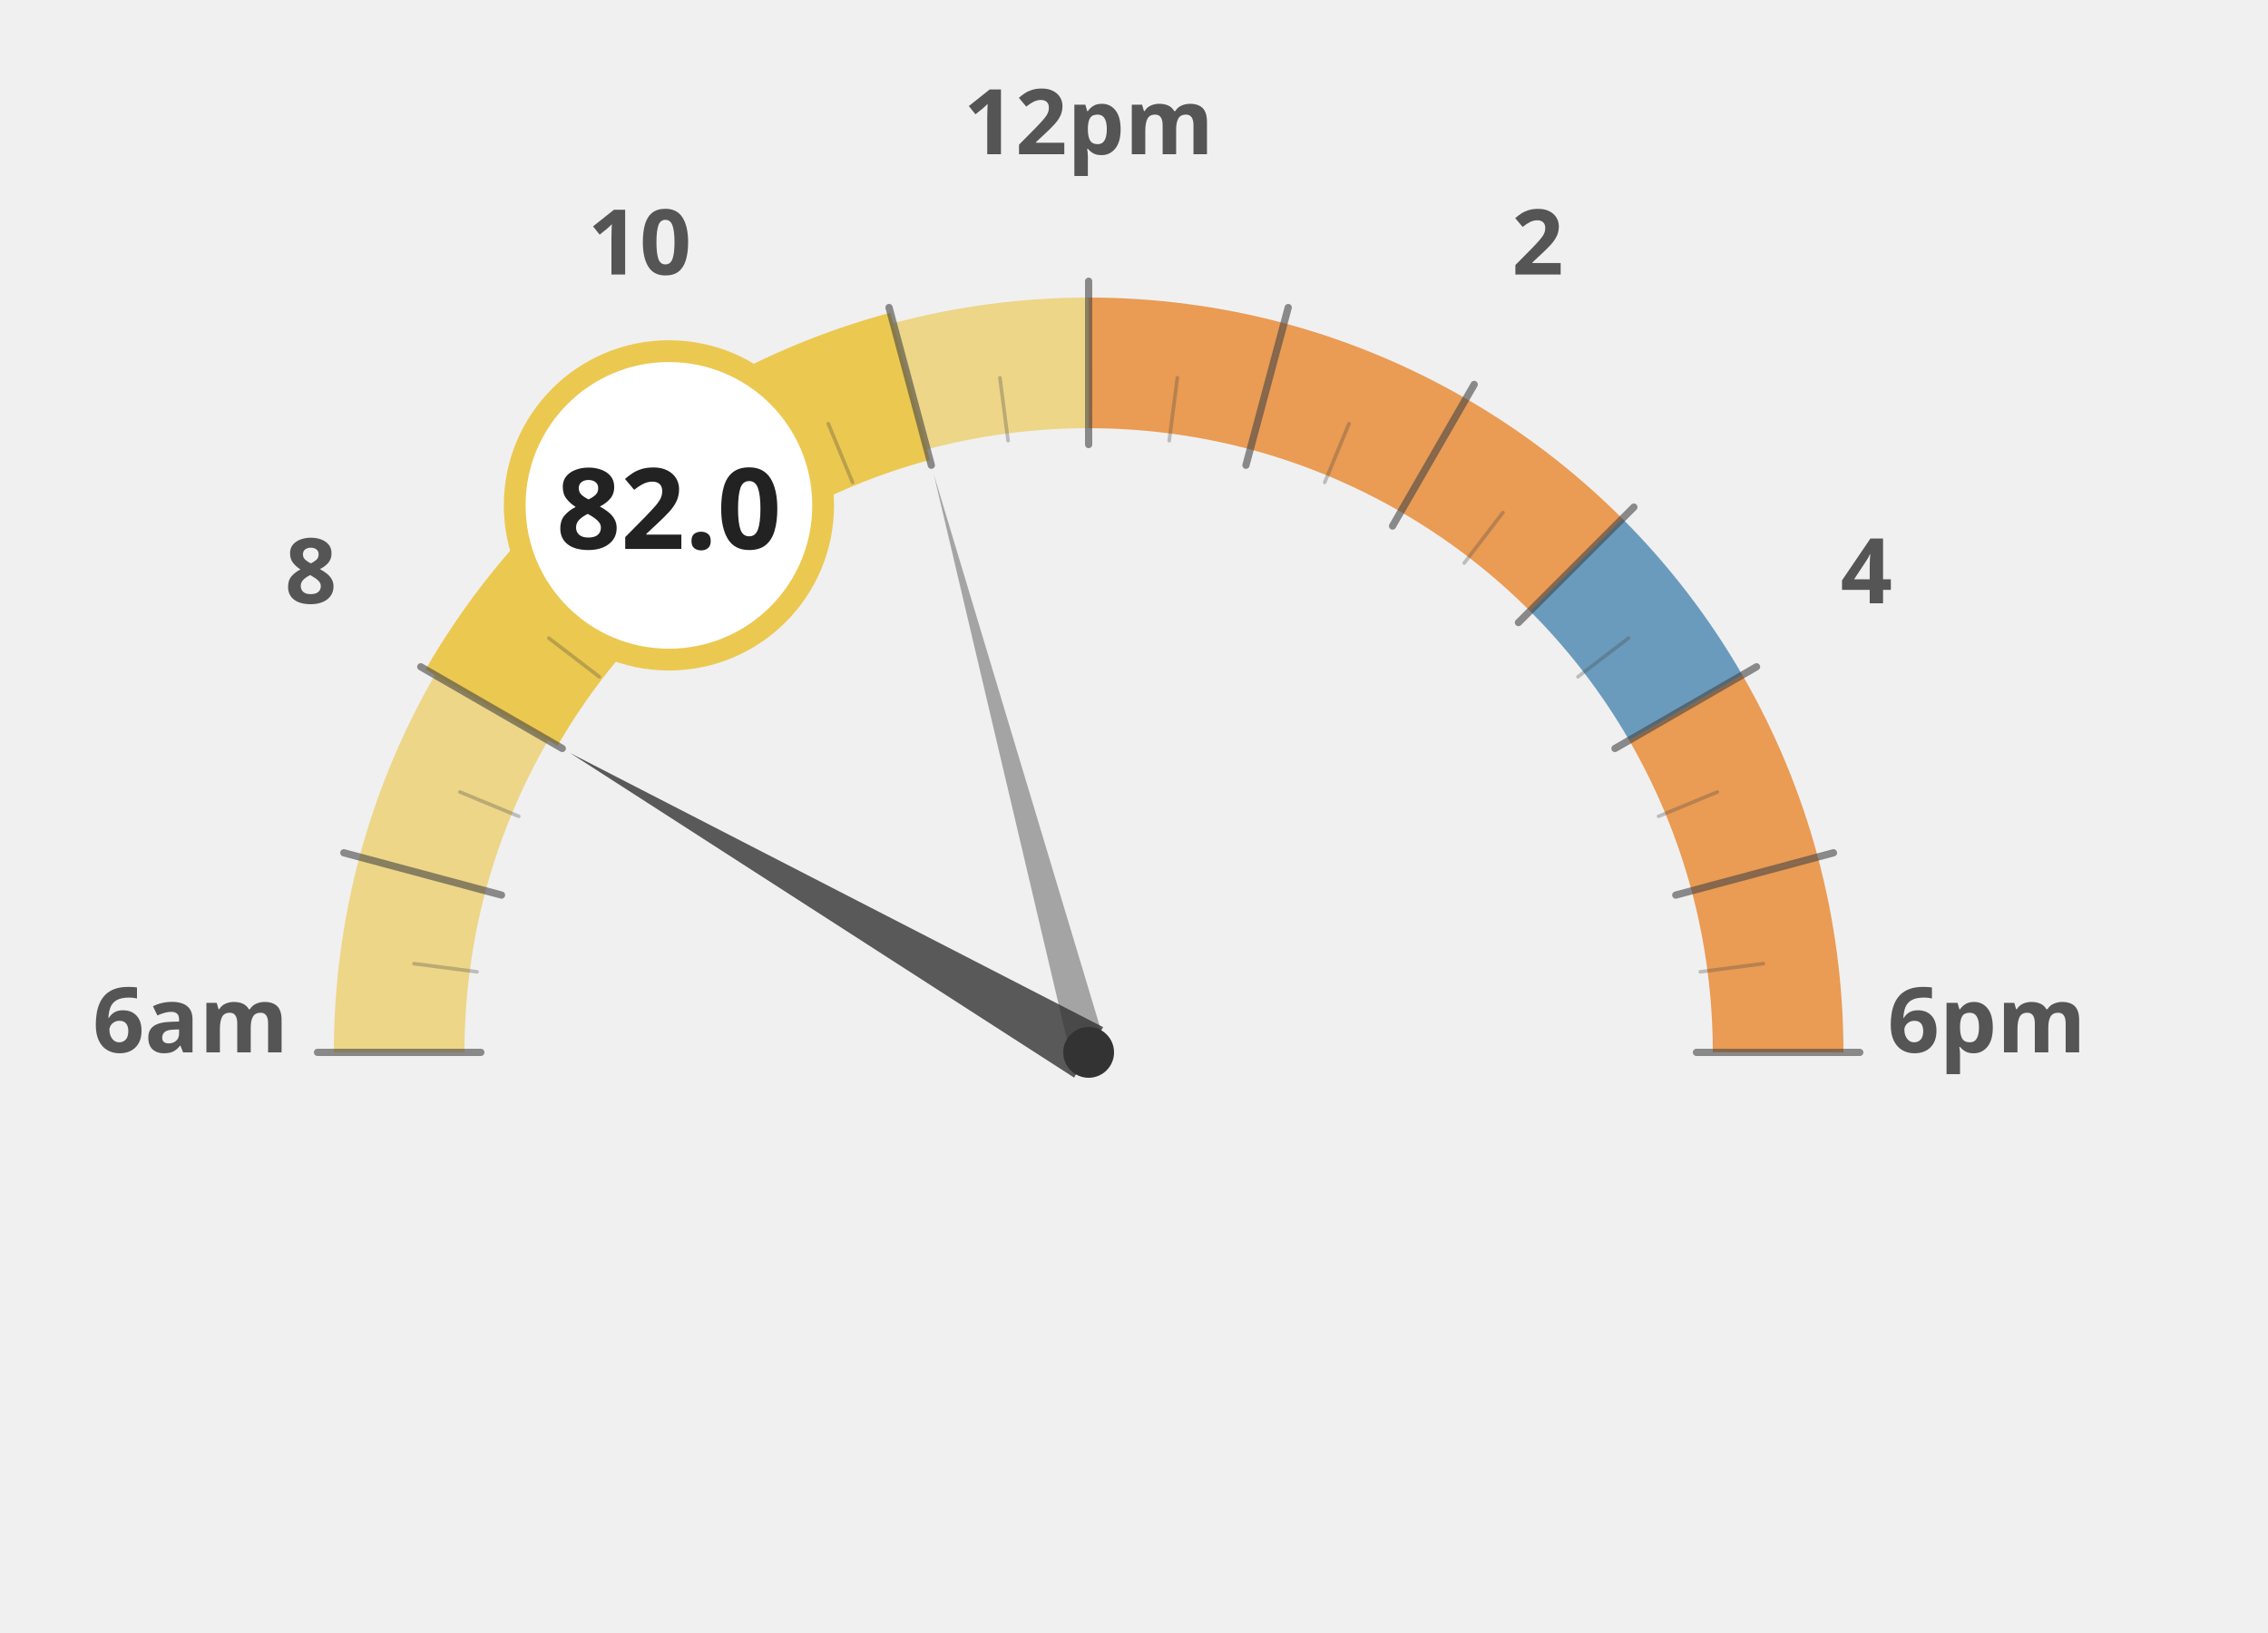
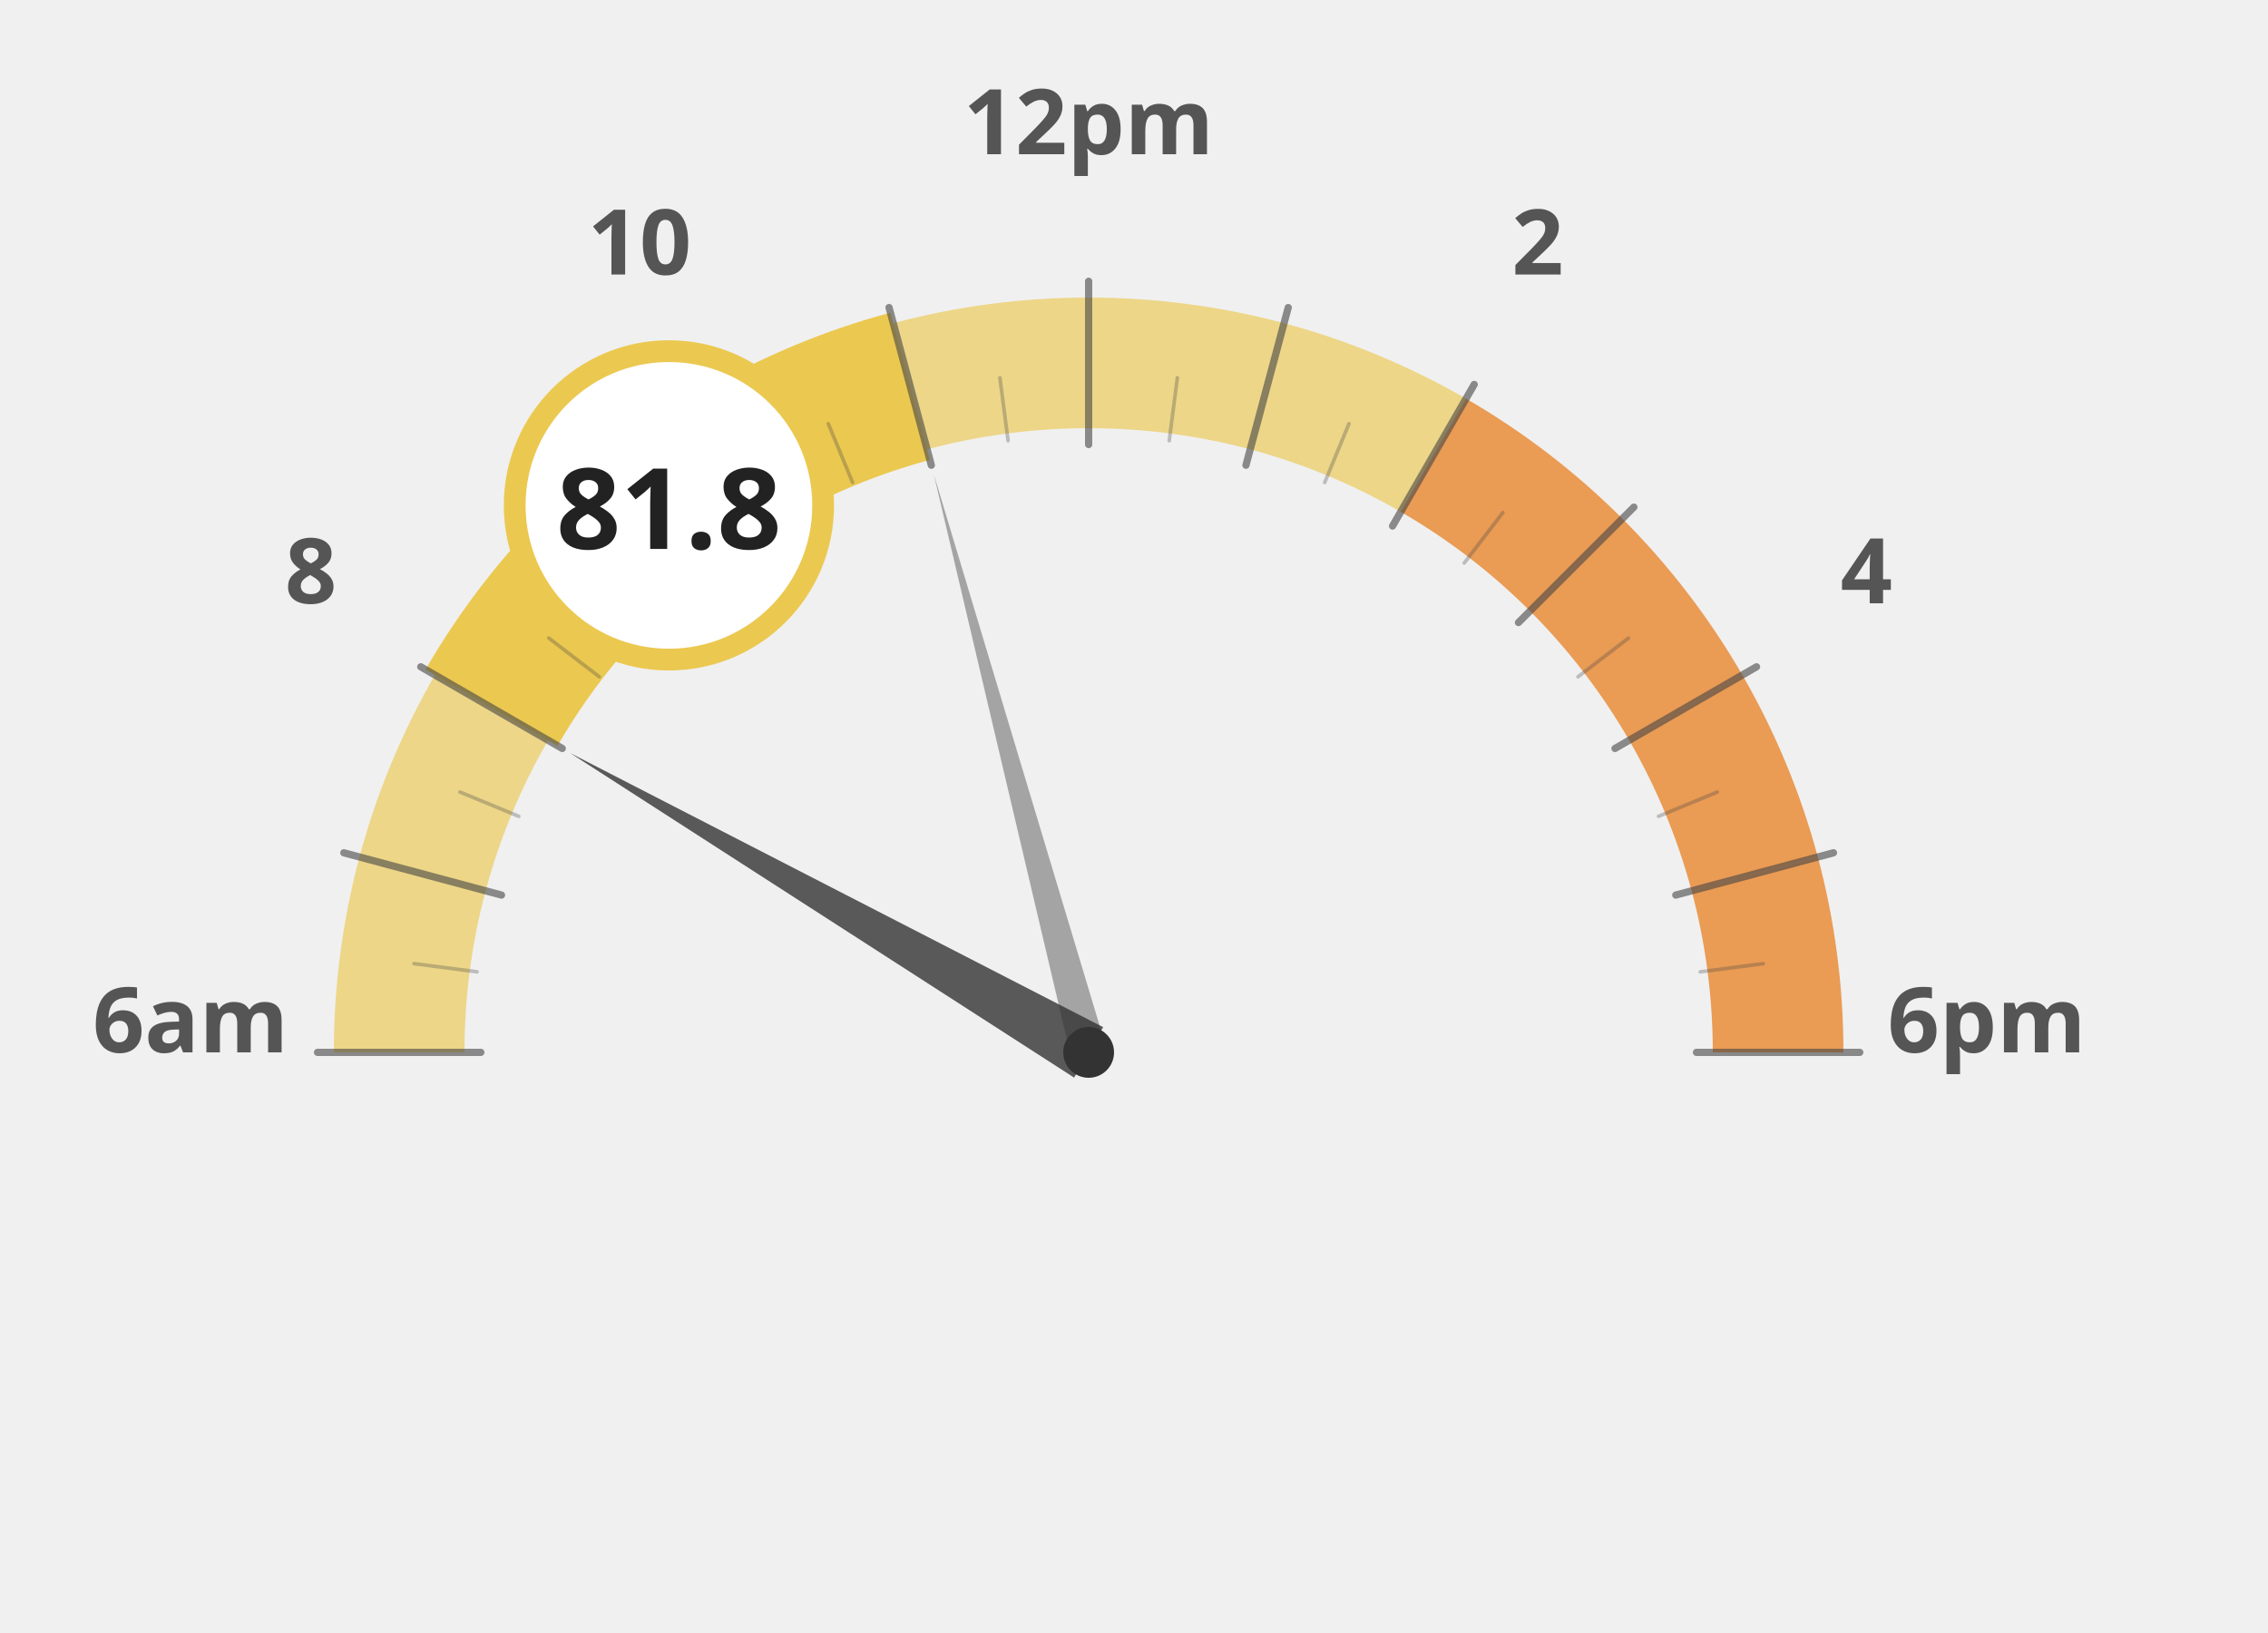
<svg xmlns="http://www.w3.org/2000/svg" width="100%" height="100%" viewBox="0 0 1250 900">
  <g transform="translate(100, 100)">
    <path d="M 120.0 480.0 A 380 380 0 0 1 132.9 381.6" fill="none" stroke="#ebc850" stroke-width="72" stroke-opacity="0.65" />
    <path d="M 132.9 381.6 A 380 380 0 0 1 170.9 290.0" fill="none" stroke="#ebc850" stroke-width="72" stroke-opacity="0.65" />
    <path d="M 170.9 290.0 A 380 380 0 0 1 231.3 211.3" fill="none" stroke="#ebc850" stroke-width="72" stroke-opacity="1.0" />
    <path d="M 231.3 211.3 A 380 380 0 0 1 310.0 150.9" fill="none" stroke="#ebc850" stroke-width="72" stroke-opacity="1.0" />
    <path d="M 310.0 150.9 A 380 380 0 0 1 401.6 112.9" fill="none" stroke="#ebc850" stroke-width="72" stroke-opacity="1.0" />
    <path d="M 401.6 112.9 A 380 380 0 0 1 500.0 100.0" fill="none" stroke="#ebc850" stroke-width="72" stroke-opacity="0.65" />
-     <path d="M 500.0 100.0 A 380 380 0 0 1 598.4 112.9" fill="none" stroke="#e66e00" stroke-width="72" stroke-opacity="0.65" />
-     <path d="M 598.4 112.9 A 380 380 0 0 1 690.0 150.9" fill="none" stroke="#e66e00" stroke-width="72" stroke-opacity="0.65" />
+     <path d="M 500.0 100.0 A 380 380 0 0 1 598.4 112.9" fill="none" stroke="#ebc850" stroke-width="72" stroke-opacity="0.65" />
+     <path d="M 598.4 112.9 A 380 380 0 0 1 690.0 150.9" fill="none" stroke="#ebc850" stroke-width="72" stroke-opacity="0.65" />
    <path d="M 690.0 150.9 A 380 380 0 0 1 768.7 211.3" fill="none" stroke="#e66e00" stroke-width="72" stroke-opacity="0.65" />
-     <path d="M 768.7 211.3 A 380 380 0 0 1 829.1 290.0" fill="none" stroke="#236ea0" stroke-width="72" stroke-opacity="0.65" />
+     <path d="M 768.7 211.3 A 380 380 0 0 1 829.1 290.0" fill="none" stroke="#e66e00" stroke-width="72" stroke-opacity="0.65" />
    <path d="M 829.1 290.0 A 380 380 0 0 1 867.1 381.6" fill="none" stroke="#e66e00" stroke-width="72" stroke-opacity="0.65" />
    <path d="M 867.1 381.6 A 380 380 0 0 1 880.0 480.0" fill="none" stroke="#e66e00" stroke-width="72" stroke-opacity="0.65" />
    <text x="5.0" y="480" text-anchor="middle" font-family="Montserrat, sans-serif" font-size="50" font-weight="900" fill="#555">6am</text>
    <text x="71.317" y="232.5" text-anchor="middle" font-family="Montserrat, sans-serif" font-size="50" font-weight="900" fill="#555">8</text>
    <text x="252.5" y="51.317" text-anchor="middle" font-family="Montserrat, sans-serif" font-size="50" font-weight="900" fill="#555">10</text>
    <text x="500" y="-15.0" text-anchor="middle" font-family="Montserrat, sans-serif" font-size="50" font-weight="900" fill="#555">12pm</text>
    <text x="747.5" y="51.317" text-anchor="middle" font-family="Montserrat, sans-serif" font-size="50" font-weight="900" fill="#555">2</text>
    <text x="928.683" y="232.5" text-anchor="middle" font-family="Montserrat, sans-serif" font-size="50" font-weight="900" fill="#555">4</text>
    <text x="995.0" y="480.0" text-anchor="middle" font-family="Montserrat, sans-serif" font-size="50" font-weight="900" fill="#555">6pm</text>
    <path d="M 170.9 290.0 A 380 380 0 0 1 231.3 211.3" fill="none" stroke="#ebc850" stroke-width="84" stroke-linecap="butt" />
    <path d="M 231.3 211.3 A 380 380 0 0 1 310.0 150.9" fill="none" stroke="#ebc850" stroke-width="84" stroke-linecap="butt" />
    <path d="M 310.0 150.9 A 380 380 0 0 1 401.6 112.9" fill="none" stroke="#ebc850" stroke-width="84" stroke-linecap="butt" />
    <line x1="165.0" y1="480.0" x2="75.0" y2="480.0" stroke="#444" stroke-width="4" stroke-linecap="round" opacity="0.6" />
    <line x1="162.9" y1="435.6" x2="128.2" y2="431.1" stroke="#444" stroke-width="2" stroke-linecap="round" opacity="0.3" />
    <line x1="176.4" y1="393.3" x2="89.5" y2="370.0" stroke="#444" stroke-width="4" stroke-linecap="round" opacity="0.6" />
    <line x1="185.9" y1="349.9" x2="153.5" y2="336.5" stroke="#444" stroke-width="2" stroke-linecap="round" opacity="0.3" />
    <line x1="209.9" y1="312.5" x2="131.9" y2="267.5" stroke="#444" stroke-width="4" stroke-linecap="round" opacity="0.6" />
    <line x1="230.3" y1="273.0" x2="202.5" y2="251.7" stroke="#444" stroke-width="2" stroke-linecap="round" opacity="0.3" />
    <line x1="263.1" y1="243.1" x2="199.5" y2="179.5" stroke="#444" stroke-width="4" stroke-linecap="round" opacity="0.6" />
    <line x1="293.0" y1="210.3" x2="271.7" y2="182.5" stroke="#444" stroke-width="2" stroke-linecap="round" opacity="0.3" />
    <line x1="332.5" y1="189.9" x2="287.5" y2="111.9" stroke="#444" stroke-width="4" stroke-linecap="round" opacity="0.6" />
    <line x1="369.9" y1="165.9" x2="356.5" y2="133.5" stroke="#444" stroke-width="2" stroke-linecap="round" opacity="0.3" />
    <line x1="413.3" y1="156.4" x2="390.0" y2="69.5" stroke="#444" stroke-width="4" stroke-linecap="round" opacity="0.6" />
    <line x1="455.6" y1="142.9" x2="451.1" y2="108.2" stroke="#444" stroke-width="2" stroke-linecap="round" opacity="0.3" />
    <line x1="500.0" y1="145.0" x2="500.0" y2="55.0" stroke="#444" stroke-width="4" stroke-linecap="round" opacity="0.6" />
    <line x1="544.4" y1="142.9" x2="548.9" y2="108.2" stroke="#444" stroke-width="2" stroke-linecap="round" opacity="0.3" />
    <line x1="586.7" y1="156.4" x2="610.0" y2="69.5" stroke="#444" stroke-width="4" stroke-linecap="round" opacity="0.6" />
    <line x1="630.1" y1="165.9" x2="643.5" y2="133.5" stroke="#444" stroke-width="2" stroke-linecap="round" opacity="0.3" />
    <line x1="667.5" y1="189.9" x2="712.5" y2="111.9" stroke="#444" stroke-width="4" stroke-linecap="round" opacity="0.6" />
    <line x1="707.0" y1="210.3" x2="728.3" y2="182.5" stroke="#444" stroke-width="2" stroke-linecap="round" opacity="0.3" />
    <line x1="736.9" y1="243.1" x2="800.5" y2="179.5" stroke="#444" stroke-width="4" stroke-linecap="round" opacity="0.6" />
    <line x1="769.7" y1="273.0" x2="797.5" y2="251.7" stroke="#444" stroke-width="2" stroke-linecap="round" opacity="0.3" />
    <line x1="790.1" y1="312.5" x2="868.1" y2="267.5" stroke="#444" stroke-width="4" stroke-linecap="round" opacity="0.6" />
    <line x1="814.1" y1="349.9" x2="846.5" y2="336.5" stroke="#444" stroke-width="2" stroke-linecap="round" opacity="0.3" />
    <line x1="823.6" y1="393.3" x2="910.5" y2="370.0" stroke="#444" stroke-width="4" stroke-linecap="round" opacity="0.6" />
    <line x1="837.1" y1="435.6" x2="871.8" y2="431.1" stroke="#444" stroke-width="2" stroke-linecap="round" opacity="0.3" />
    <line x1="835.0" y1="480.0" x2="925.0" y2="480.0" stroke="#444" stroke-width="4" stroke-linecap="round" opacity="0.6" />
    <polygon points="214.2,315.0 492.0,493.9 508.0,466.1" fill="#333" opacity="0.8" />
    <polygon points="414.6,161.2 490.3,482.6 509.7,477.4" fill="#333" opacity="0.4" />
    <circle cx="500" cy="480" r="14" fill="#333" />
    <circle cx="268.671" cy="178.526" r="85" fill="white" stroke="#ebc850" stroke-width="12" />
-     <text x="268.671" y="202.526" text-anchor="middle" font-family="Montserrat, sans-serif" font-size="62" font-weight="800" fill="#222">82.0</text>
+     <text x="268.671" y="202.526" text-anchor="middle" font-family="Montserrat, sans-serif" font-size="62" font-weight="800" fill="#222">81.8</text>
  </g>
</svg>
